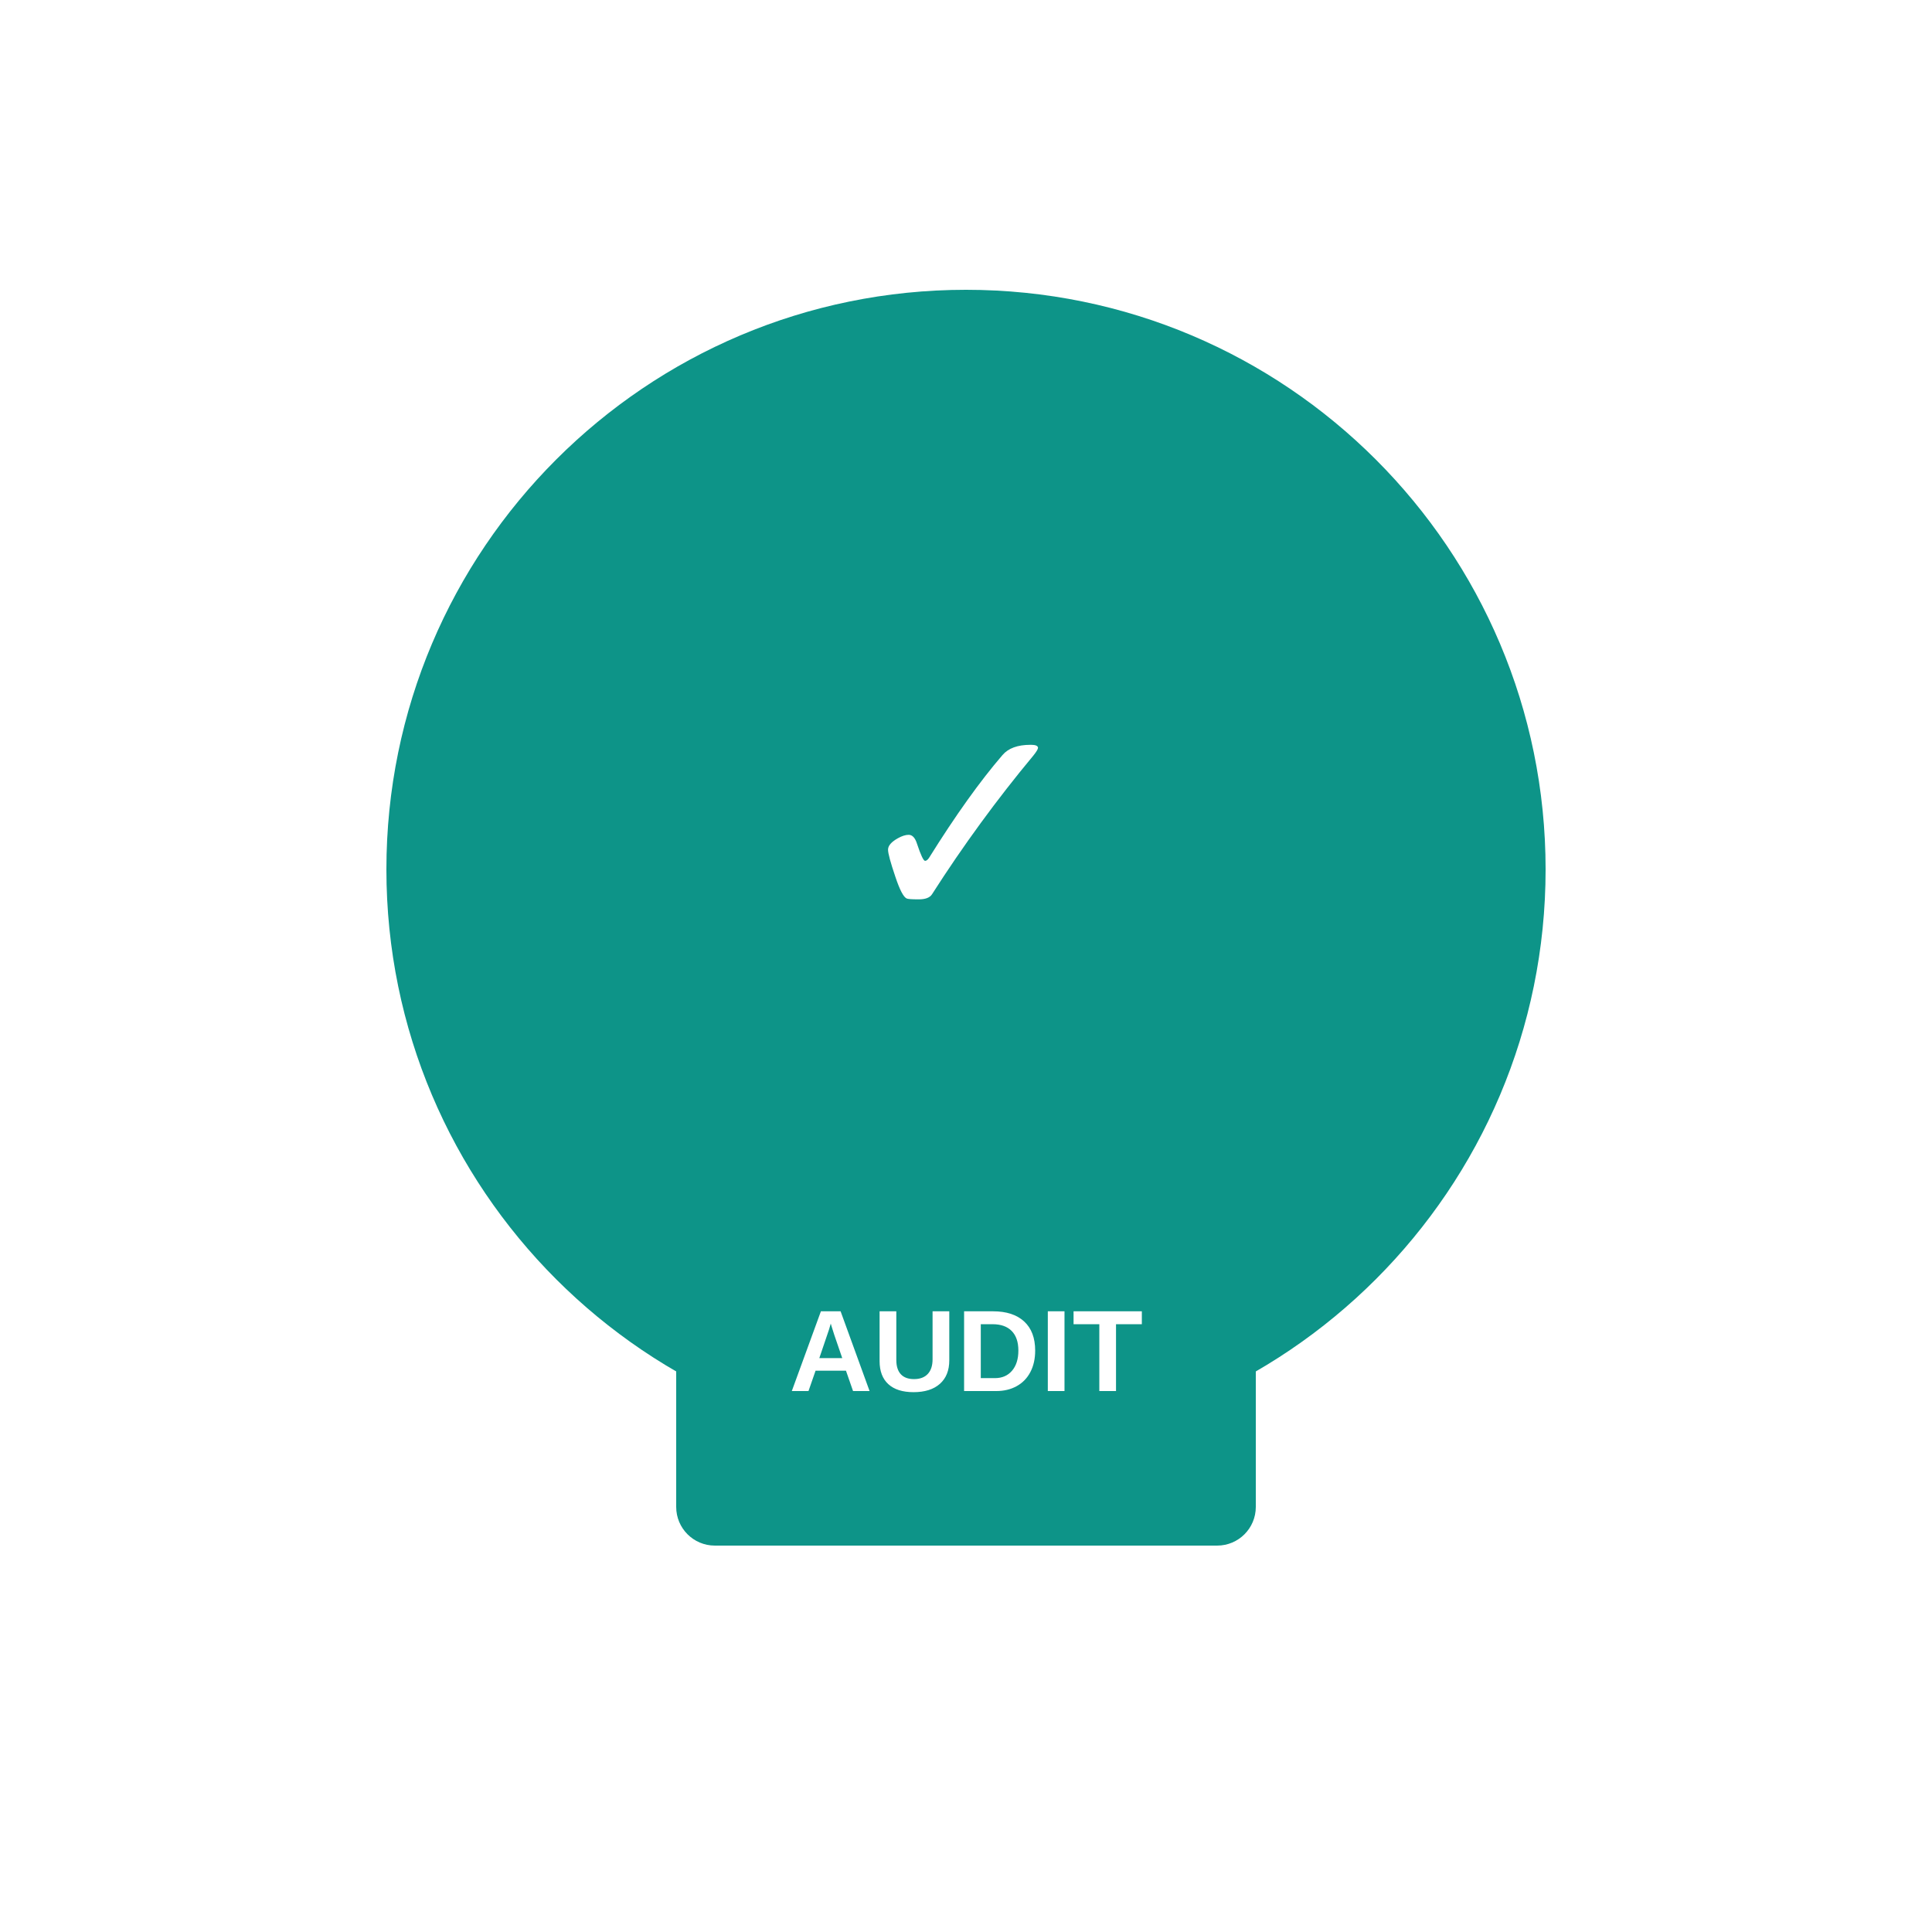
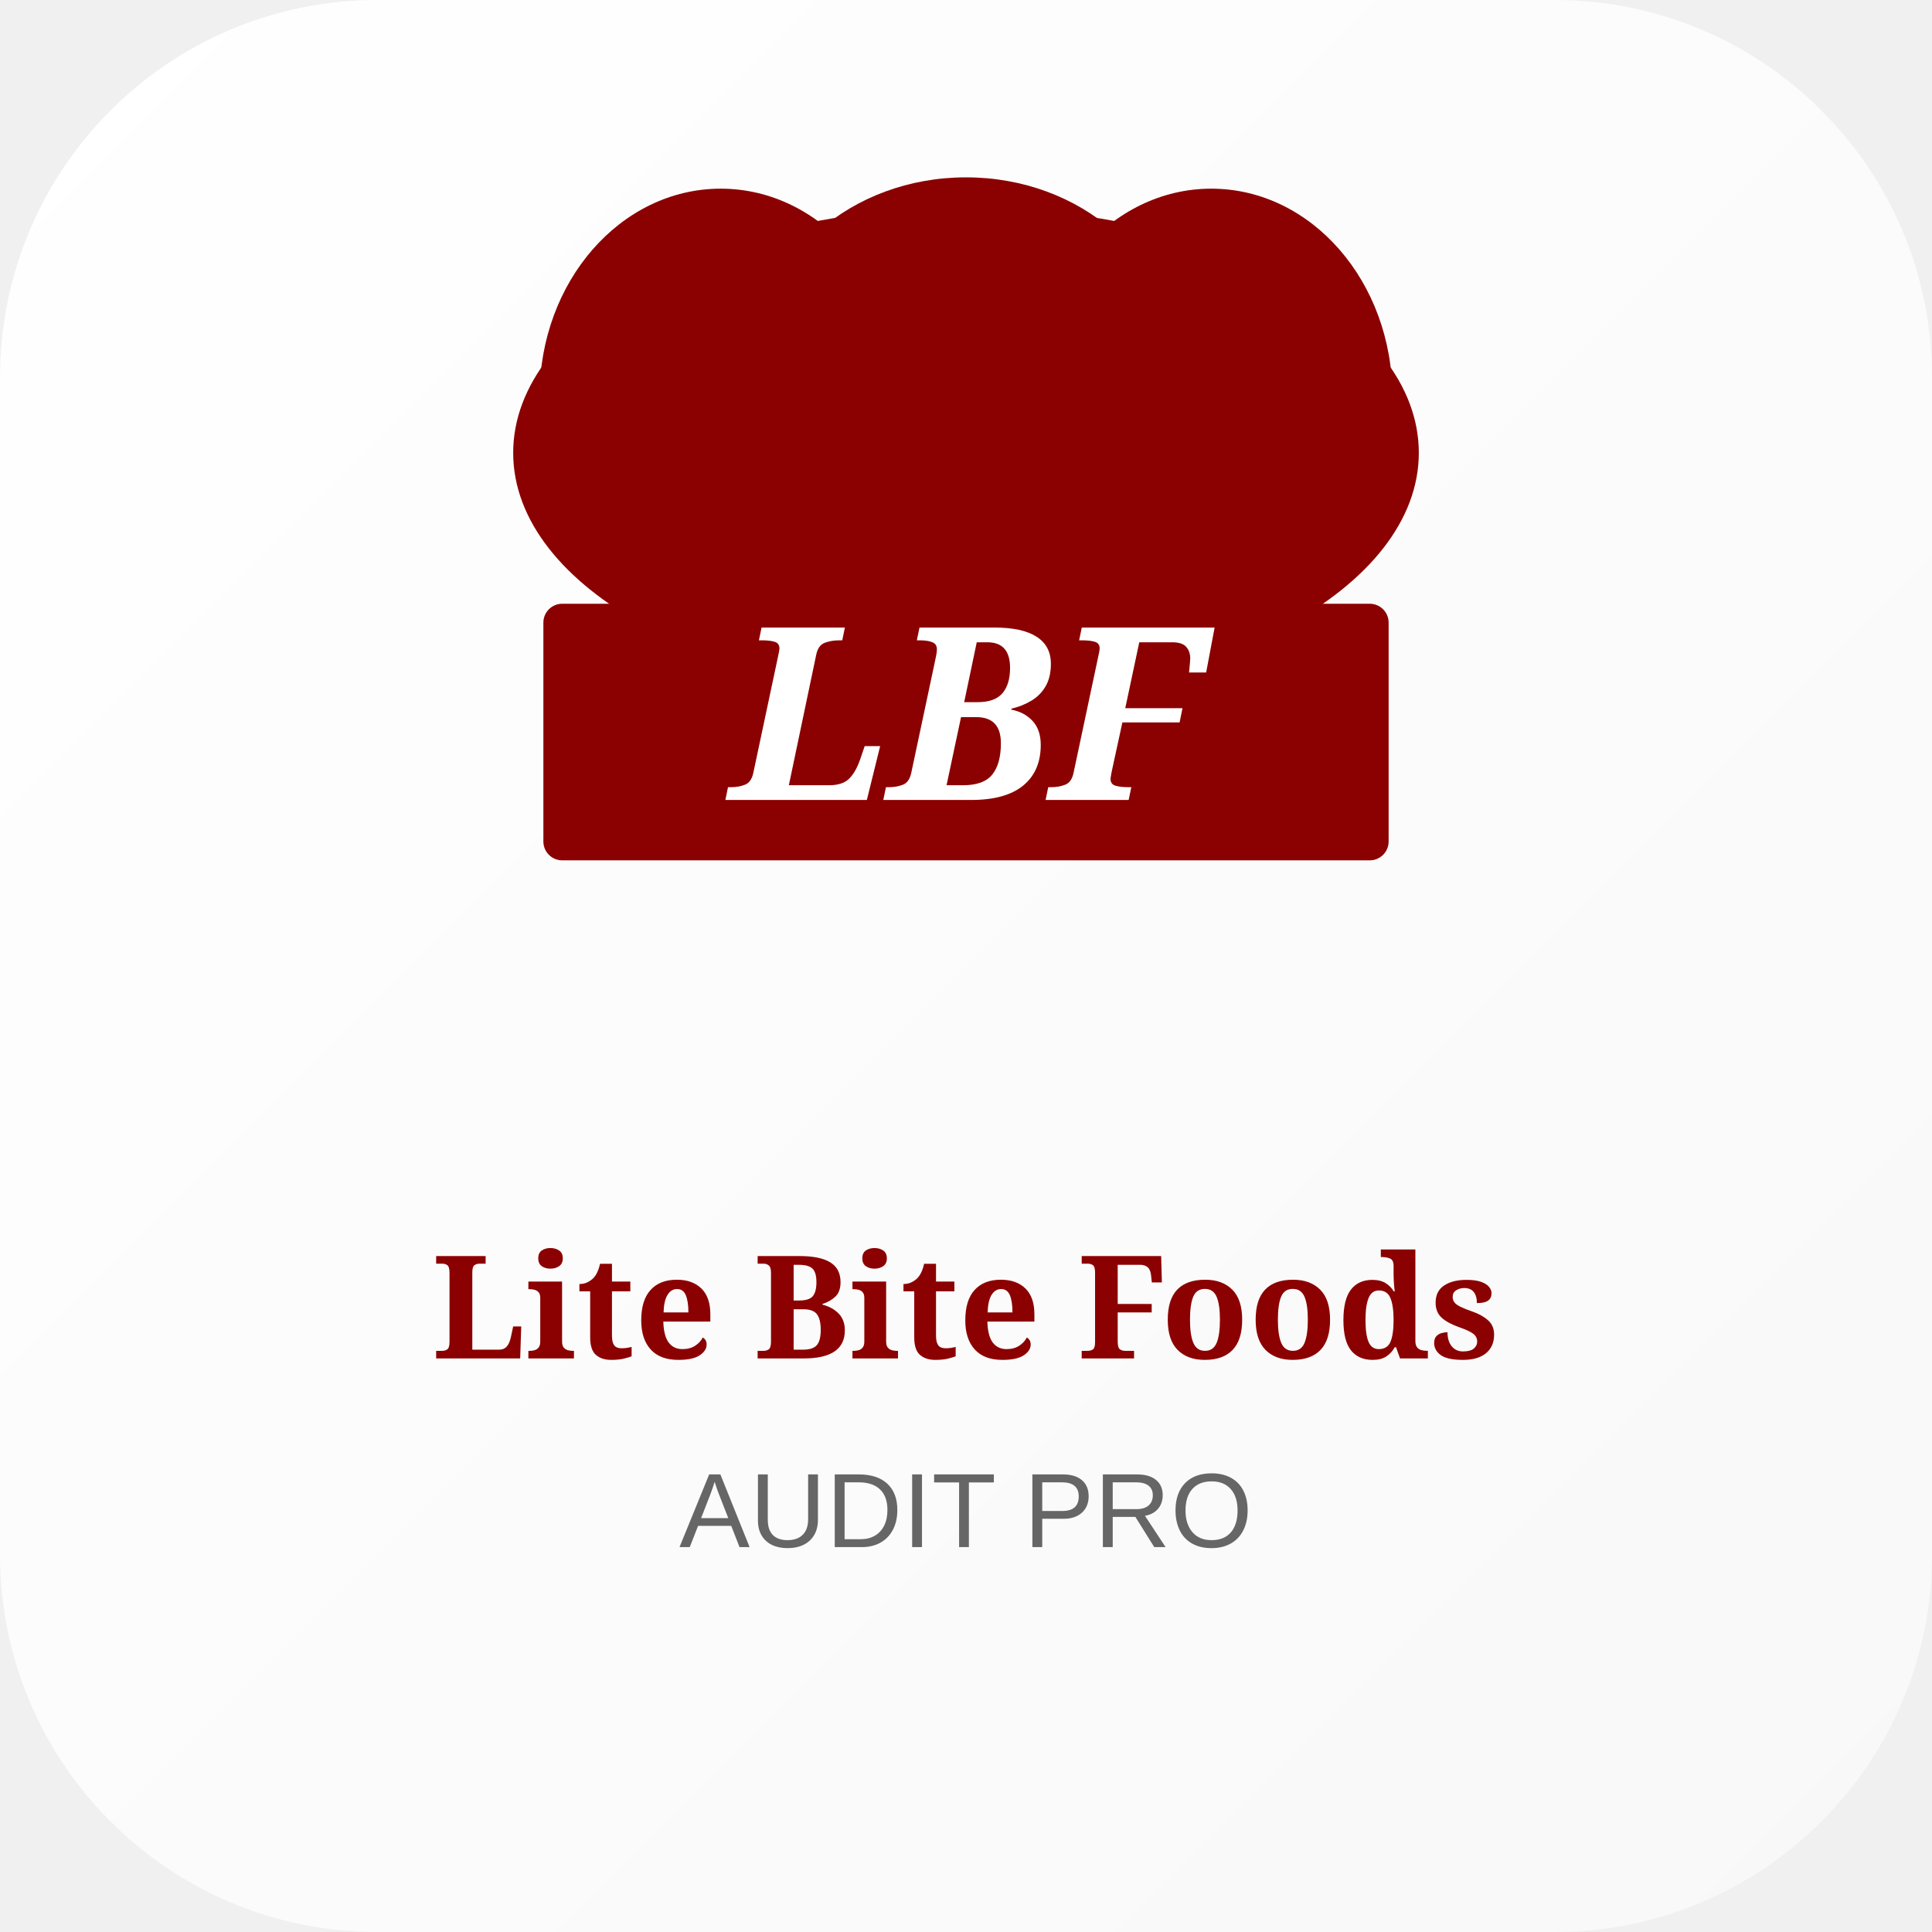
- <svg xmlns="http://www.w3.org/2000/svg" width="1024" height="1024">
-   <rect width="1024" height="1024" fill="#ffffff" />
-   <circle cx="512" cy="460.8" r="307.2" fill="#0d9488" />
-   <rect x="358.4" y="563.2" width="307.2" height="256" rx="20.48" fill="#0d9488" />
-   <text x="512" y="491.52" font-family="Arial, sans-serif" font-size="153.6" font-weight="bold" fill="white" text-anchor="middle">✓</text>
-   <text x="512" y="737.28" font-family="Arial, sans-serif" font-size="61.44" font-weight="bold" fill="white" text-anchor="middle">AUDIT</text>
+ <svg xmlns="http://www.w3.org/2000/svg" viewBox="0 0 1024 1024" width="1024" height="1024">
+   <defs>
+     <linearGradient id="bgGradient" x1="0%" y1="0%" x2="100%" y2="100%">
+       <stop offset="0%" style="stop-color:#ffffff;stop-opacity:1" />
+       <stop offset="100%" style="stop-color:#f8f8f8;stop-opacity:1" />
+     </linearGradient>
+   </defs>
+   <rect width="1024" height="1024" rx="200" fill="url(#bgGradient)" />
+   <g transform="translate(512, 400)">
+     <ellipse cx="0" cy="-160" rx="240" ry="130" fill="#8B0000" />
+     <ellipse cx="-130" cy="-190" rx="96" ry="110" fill="#8B0000" />
+     <ellipse cx="130" cy="-190" rx="96" ry="110" fill="#8B0000" />
+     <ellipse cx="0" cy="-210" rx="110" ry="96" fill="#8B0000" />
+     <rect x="-224" y="-80" width="448" height="136" rx="10" fill="#8B0000" />
+     <text x="0" y="24" font-family="Georgia, serif" font-size="128" font-weight="bold" fill="#ffffff" text-anchor="middle" font-style="italic">LBF</text>
+   </g>
+   <text x="512" y="720" font-family="Georgia, serif" font-size="76" font-weight="bold" fill="#8B0000" text-anchor="middle">Lite Bite Foods</text>
+   <text x="512" y="820" font-family="Arial, sans-serif" font-size="56" fill="#666666" text-anchor="middle">AUDIT PRO</text>
</svg>
